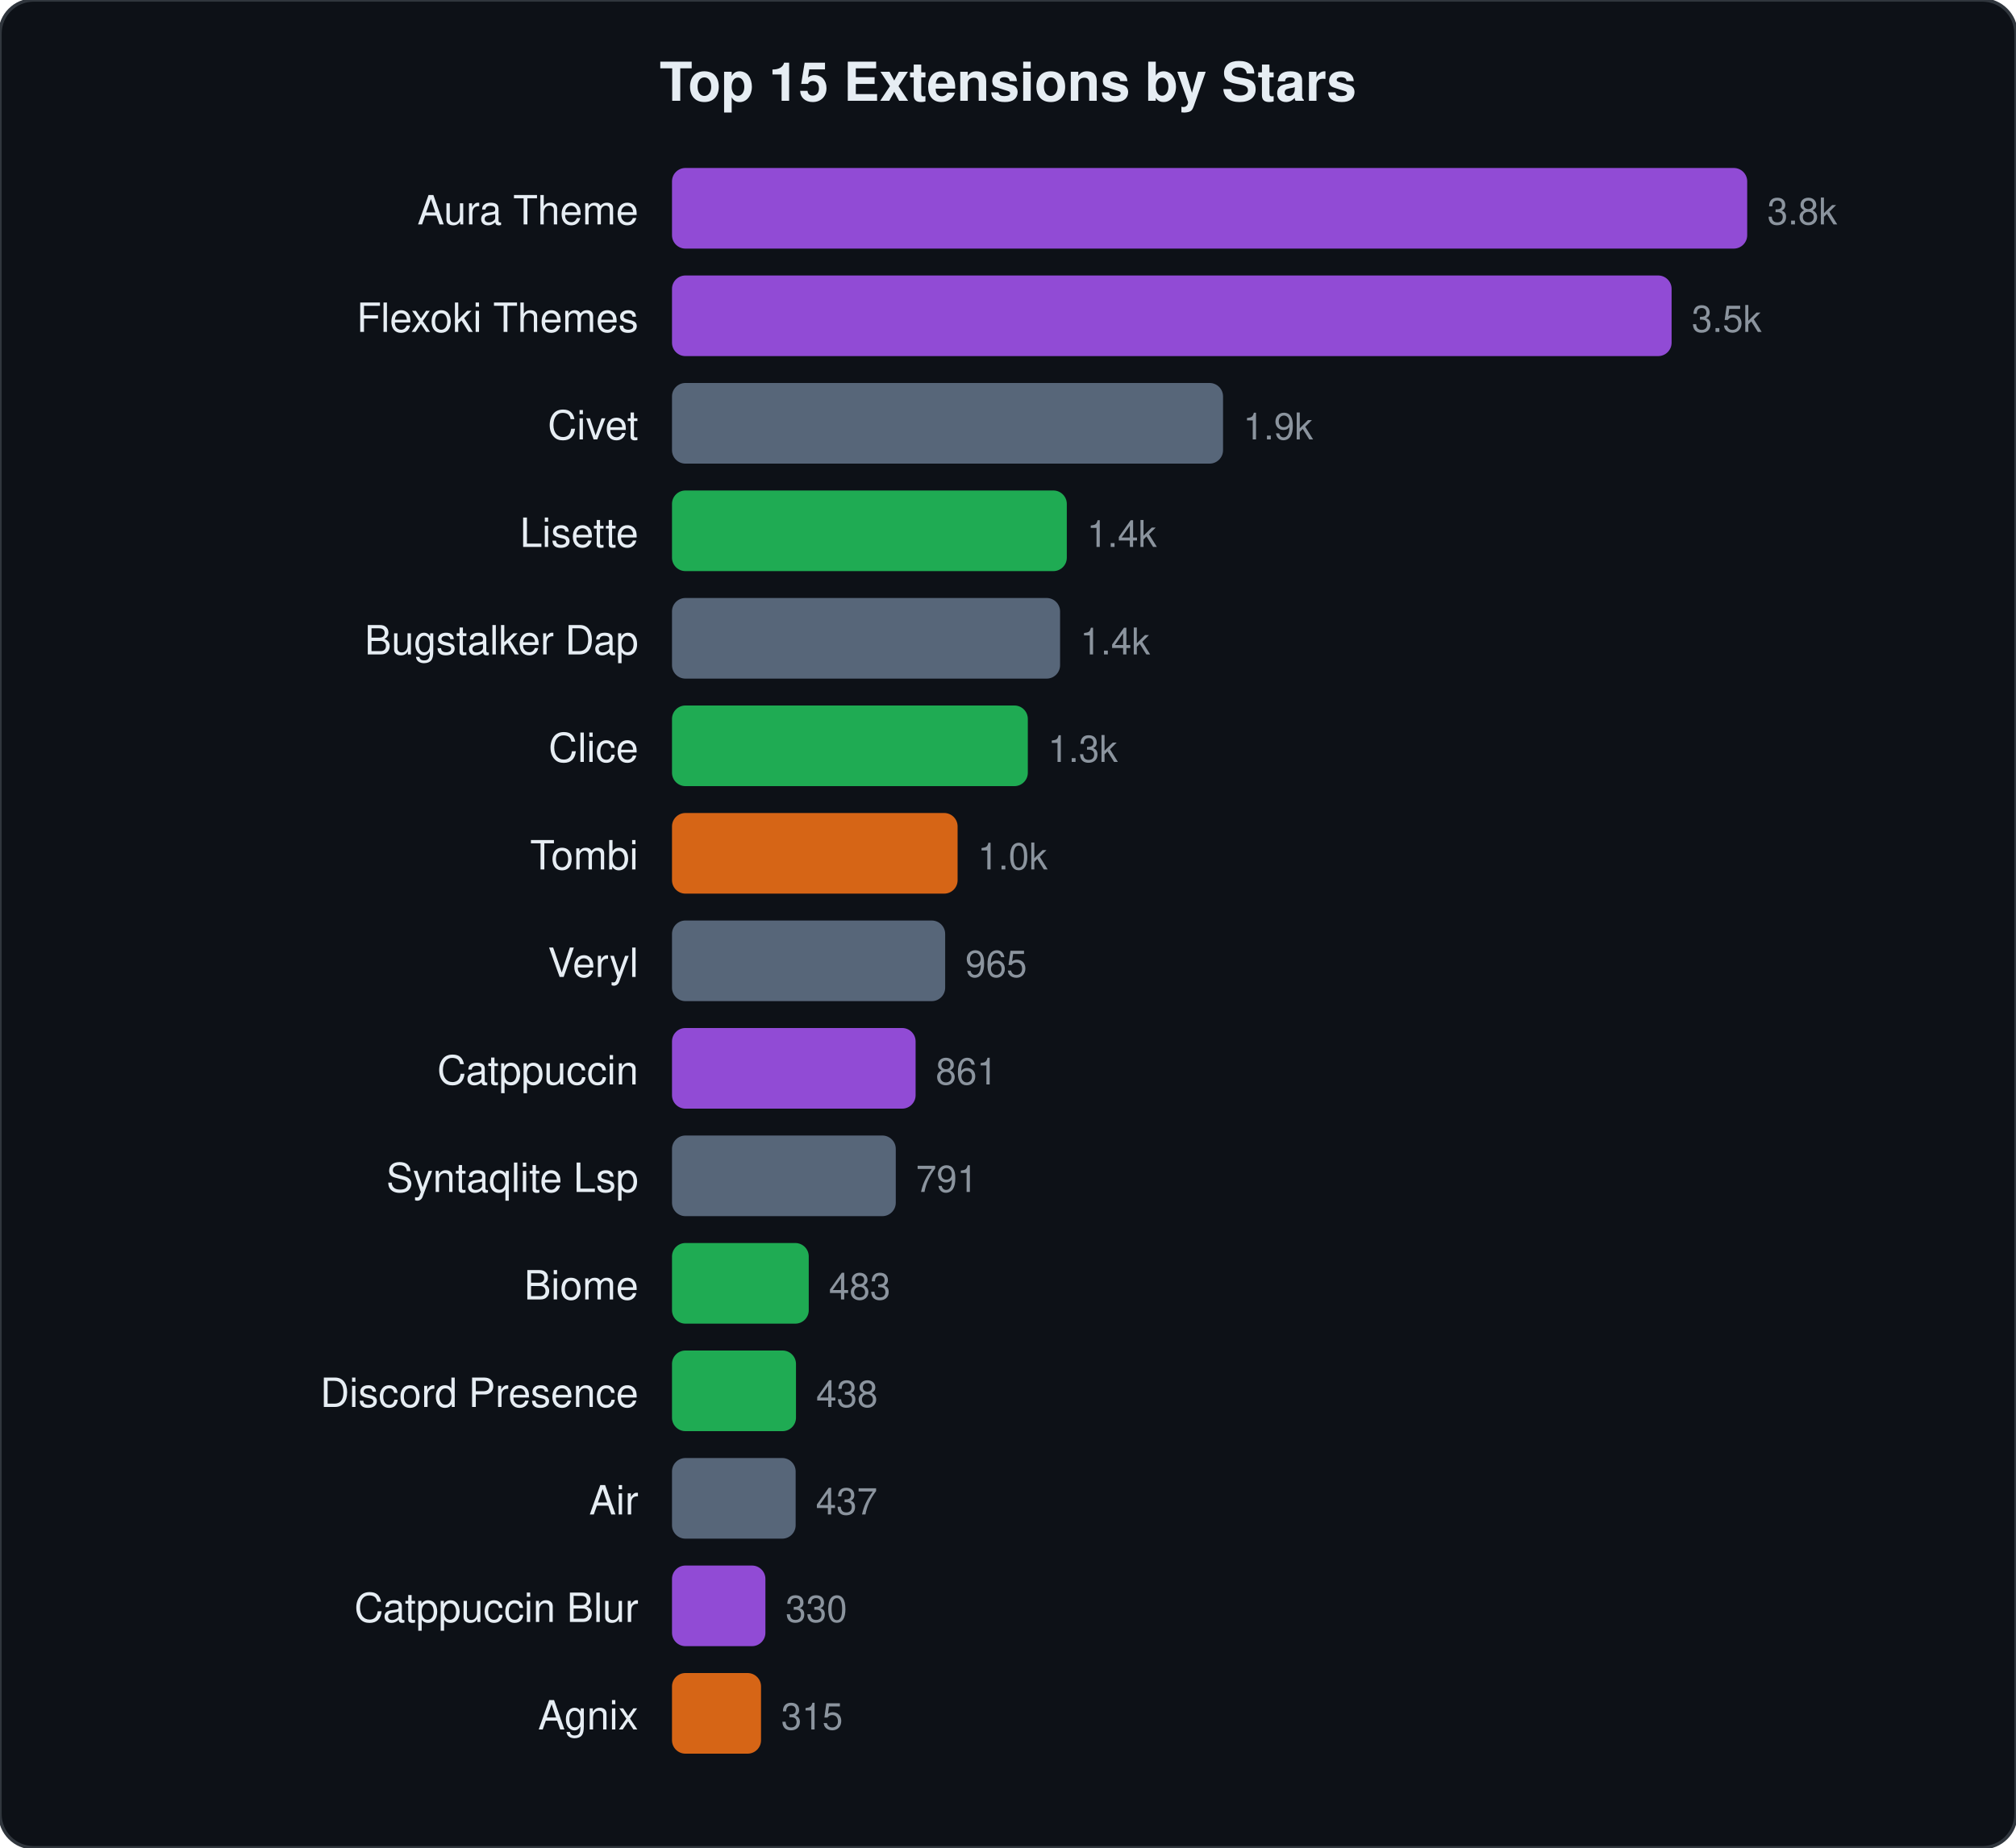
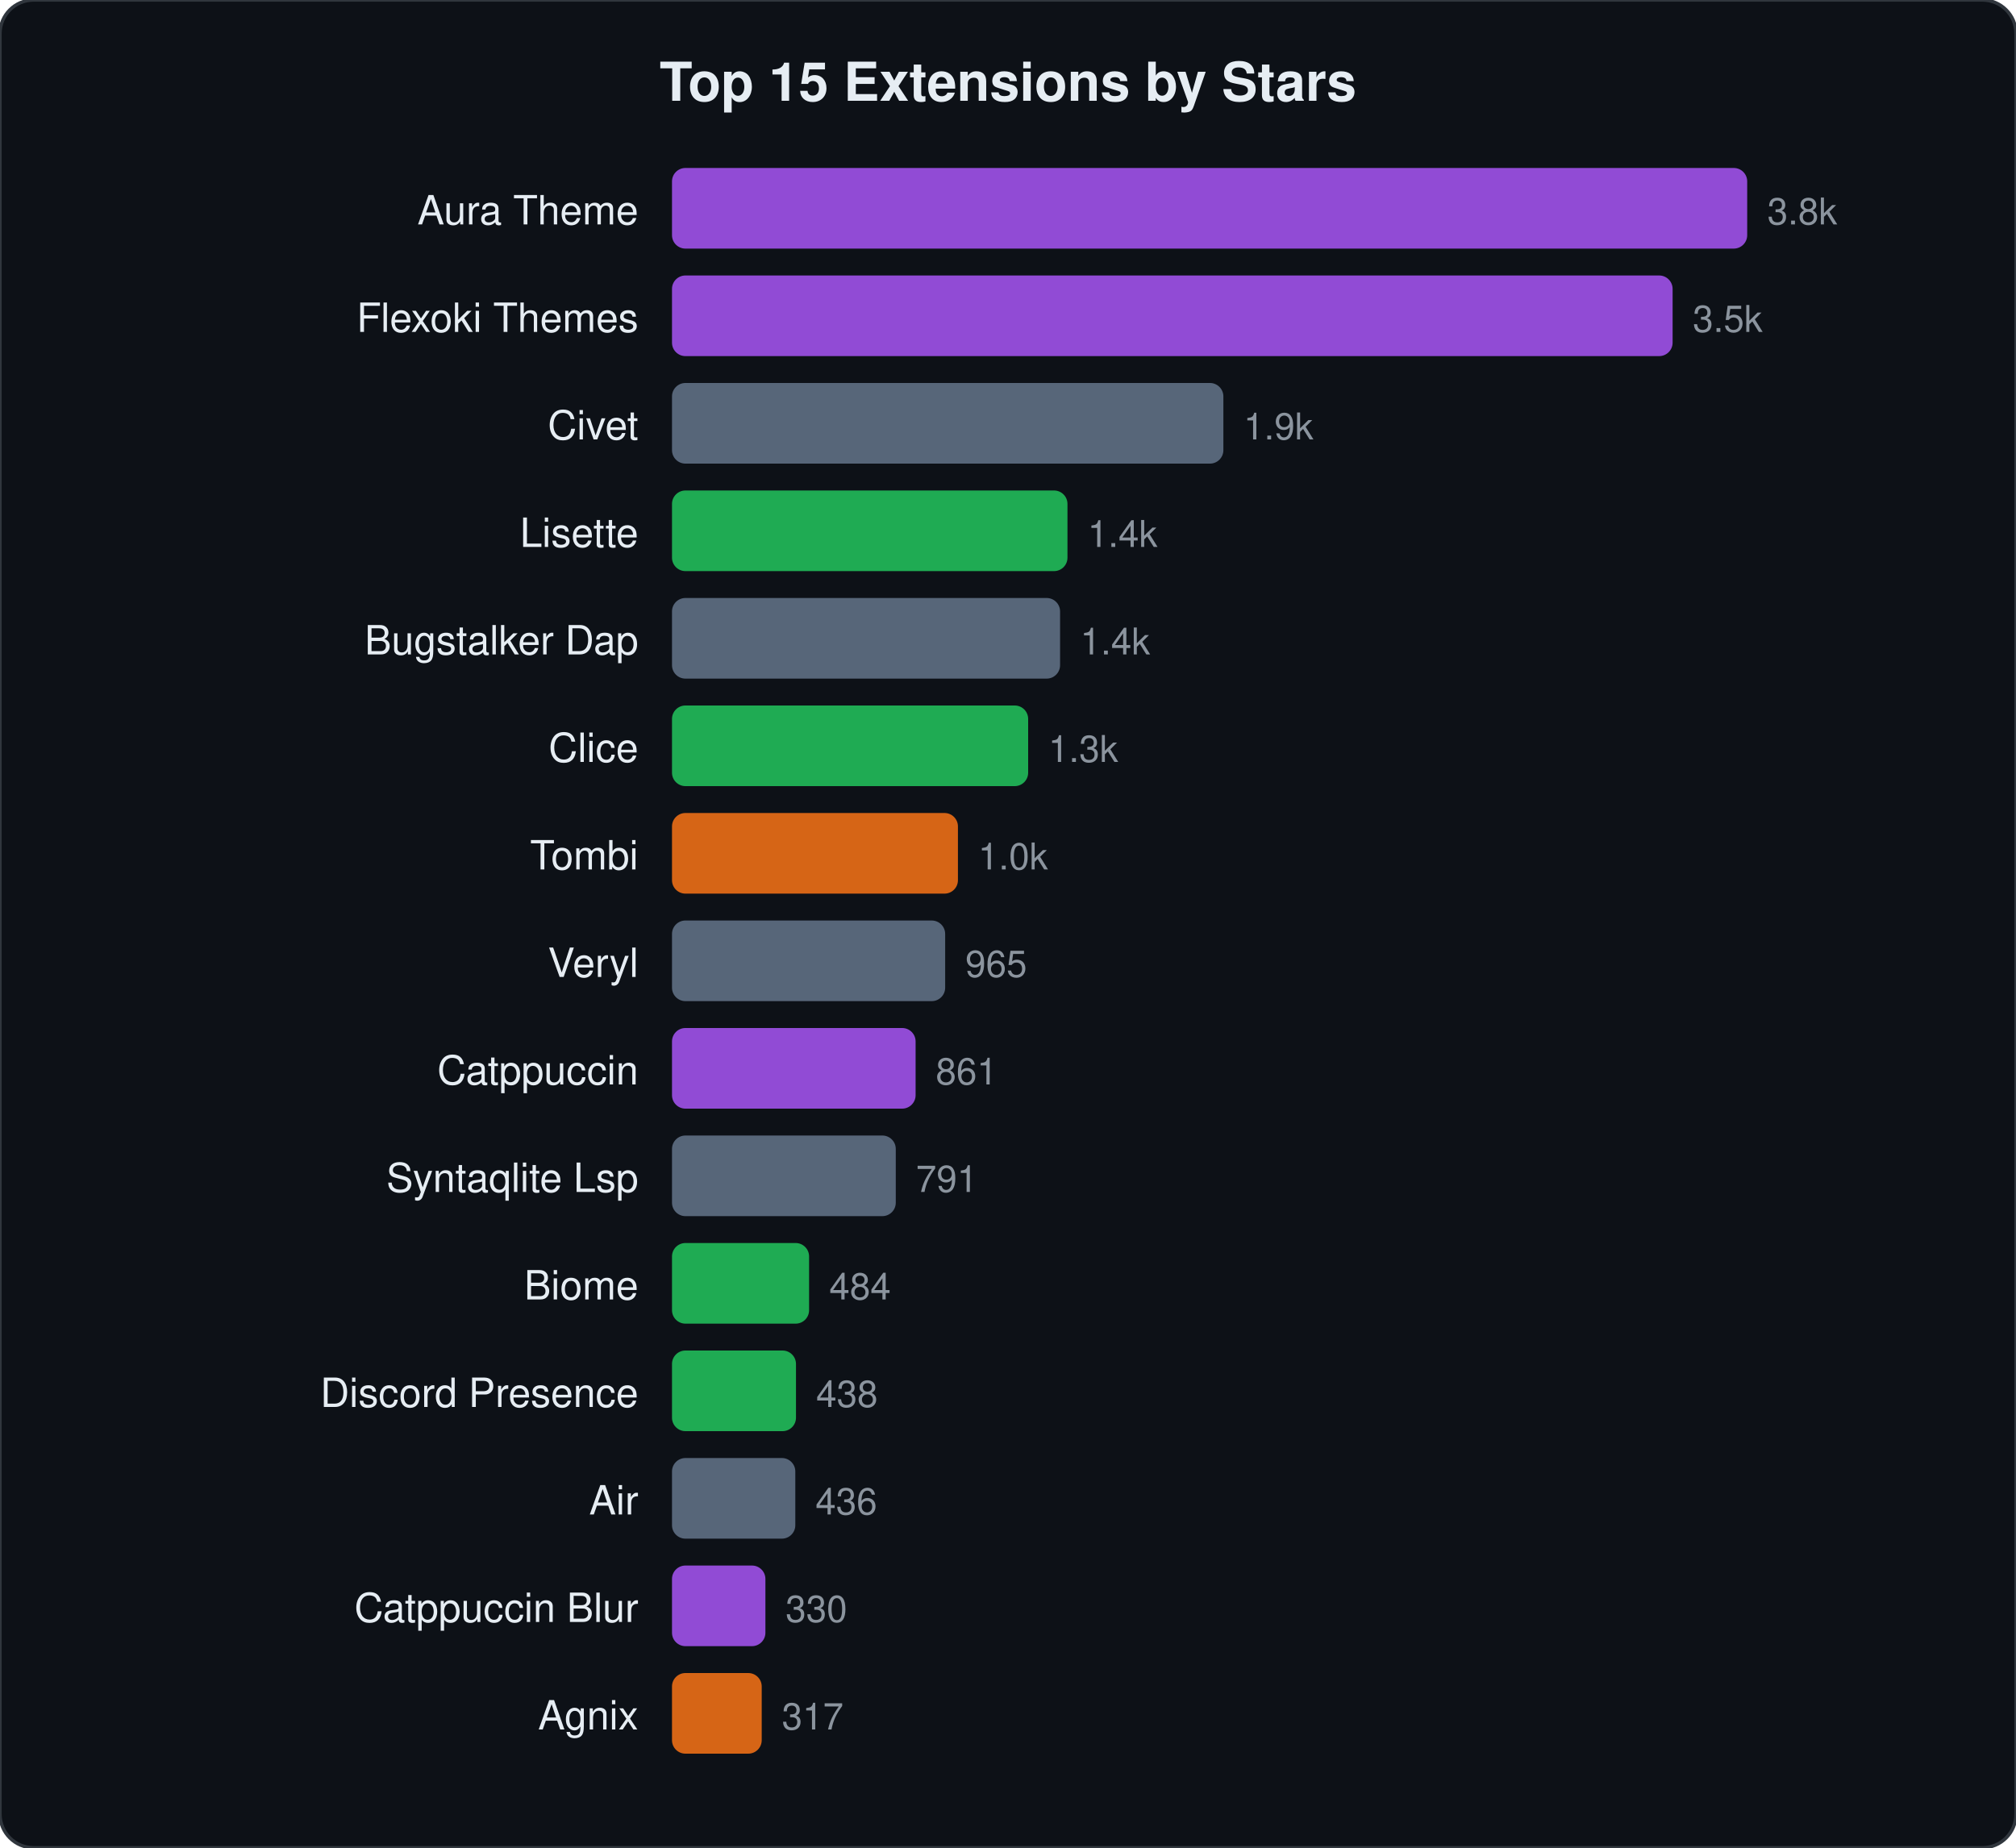
<svg xmlns="http://www.w3.org/2000/svg" viewBox="0 0 600 550" width="600" height="550">
  <style>text{font-family:-apple-system,BlinkMacSystemFont,"Segoe UI",Helvetica,Arial,sans-serif;fill:#e6edf3}.name{font-size:12px}.stars{font-size:11px;fill:#8b949e}.title{font-size:16px;font-weight:600}</style>
  <rect width="600" height="550" rx="10" fill="#0d1117" stroke="#30363d" stroke-width="1" />
  <text x="300" y="30" text-anchor="middle" class="title">Top 15 Extensions by Stars</text>
  <text x="190" y="66.8" text-anchor="end" class="name">Aura Theme</text>
  <rect x="200" y="50.0" width="320.0" height="24" rx="4" fill="#a855f7" opacity="0.85" />
  <text x="526.0" y="66.8" class="stars">3.8k</text>
  <text x="190" y="98.8" text-anchor="end" class="name">Flexoki Themes</text>
-   <rect x="200" y="82.0" width="297.5" height="24" rx="4" fill="#a855f7" opacity="0.85" />
-   <text x="503.5" y="98.8" class="stars">3.5k</text>
+   <rect x="200" y="82.0" width="297.8" height="24" rx="4" fill="#a855f7" opacity="0.85" />
+   <text x="503.8" y="98.8" class="stars">3.5k</text>
  <text x="190" y="130.8" text-anchor="end" class="name">Civet</text>
-   <rect x="200" y="114.0" width="164.0" height="24" rx="4" fill="#64748b" opacity="0.85" />
-   <text x="370.0" y="130.8" class="stars">1.9k</text>
+   <rect x="200" y="114.0" width="164.1" height="24" rx="4" fill="#64748b" opacity="0.85" />
+   <text x="370.1" y="130.8" class="stars">1.9k</text>
  <text x="190" y="162.8" text-anchor="end" class="name">Lisette</text>
-   <rect x="200" y="146.0" width="117.5" height="24" rx="4" fill="#22c55e" opacity="0.85" />
-   <text x="323.5" y="162.8" class="stars">1.4k</text>
+   <rect x="200" y="146.0" width="117.7" height="24" rx="4" fill="#22c55e" opacity="0.85" />
+   <text x="323.7" y="162.8" class="stars">1.4k</text>
  <text x="190" y="194.8" text-anchor="end" class="name">Bugstalker Dap</text>
  <rect x="200" y="178.0" width="115.5" height="24" rx="4" fill="#64748b" opacity="0.85" />
  <text x="321.5" y="194.8" class="stars">1.4k</text>
  <text x="190" y="226.8" text-anchor="end" class="name">Clice</text>
-   <rect x="200" y="210.0" width="105.9" height="24" rx="4" fill="#22c55e" opacity="0.85" />
-   <text x="311.9" y="226.8" class="stars">1.3k</text>
+   <rect x="200" y="210.0" width="106.0" height="24" rx="4" fill="#22c55e" opacity="0.85" />
+   <text x="312.0" y="226.8" class="stars">1.3k</text>
  <text x="190" y="258.8" text-anchor="end" class="name">Tombi</text>
-   <rect x="200" y="242.0" width="85.0" height="24" rx="4" fill="#f97316" opacity="0.85" />
-   <text x="291.0" y="258.8" class="stars">1.0k</text>
+   <rect x="200" y="242.0" width="85.1" height="24" rx="4" fill="#f97316" opacity="0.85" />
+   <text x="291.1" y="258.8" class="stars">1.0k</text>
  <text x="190" y="290.8" text-anchor="end" class="name">Veryl</text>
  <rect x="200" y="274.0" width="81.3" height="24" rx="4" fill="#64748b" opacity="0.85" />
  <text x="287.3" y="290.8" class="stars">965</text>
  <text x="190" y="322.8" text-anchor="end" class="name">Catppuccin</text>
  <rect x="200" y="306.0" width="72.5" height="24" rx="4" fill="#a855f7" opacity="0.85" />
  <text x="278.5" y="322.8" class="stars">861</text>
  <text x="190" y="354.8" text-anchor="end" class="name">Syntaqlite Lsp</text>
  <rect x="200" y="338.0" width="66.6" height="24" rx="4" fill="#64748b" opacity="0.85" />
  <text x="272.6" y="354.8" class="stars">791</text>
  <text x="190" y="386.8" text-anchor="end" class="name">Biome</text>
-   <rect x="200" y="370.0" width="40.7" height="24" rx="4" fill="#22c55e" opacity="0.85" />
-   <text x="246.7" y="386.8" class="stars">483</text>
+   <rect x="200" y="370.0" width="40.8" height="24" rx="4" fill="#22c55e" opacity="0.85" />
+   <text x="246.8" y="386.8" class="stars">484</text>
  <text x="190" y="418.8" text-anchor="end" class="name">Discord Presence</text>
  <rect x="200" y="402.0" width="36.9" height="24" rx="4" fill="#22c55e" opacity="0.85" />
  <text x="242.9" y="418.8" class="stars">438</text>
  <text x="190" y="450.8" text-anchor="end" class="name">Air</text>
-   <rect x="200" y="434.0" width="36.8" height="24" rx="4" fill="#64748b" opacity="0.85" />
-   <text x="242.8" y="450.8" class="stars">437</text>
+   <rect x="200" y="434.0" width="36.7" height="24" rx="4" fill="#64748b" opacity="0.85" />
+   <text x="242.7" y="450.8" class="stars">436</text>
  <text x="190" y="482.8" text-anchor="end" class="name">Catppuccin Blur</text>
  <rect x="200" y="466.0" width="27.8" height="24" rx="4" fill="#a855f7" opacity="0.85" />
  <text x="233.8" y="482.8" class="stars">330</text>
  <text x="190" y="514.8" text-anchor="end" class="name">Agnix</text>
-   <rect x="200" y="498.0" width="26.5" height="24" rx="4" fill="#f97316" opacity="0.85" />
-   <text x="232.5" y="514.8" class="stars">315</text>
+   <rect x="200" y="498.0" width="26.7" height="24" rx="4" fill="#f97316" opacity="0.85" />
+   <text x="232.7" y="514.8" class="stars">317</text>
</svg>
